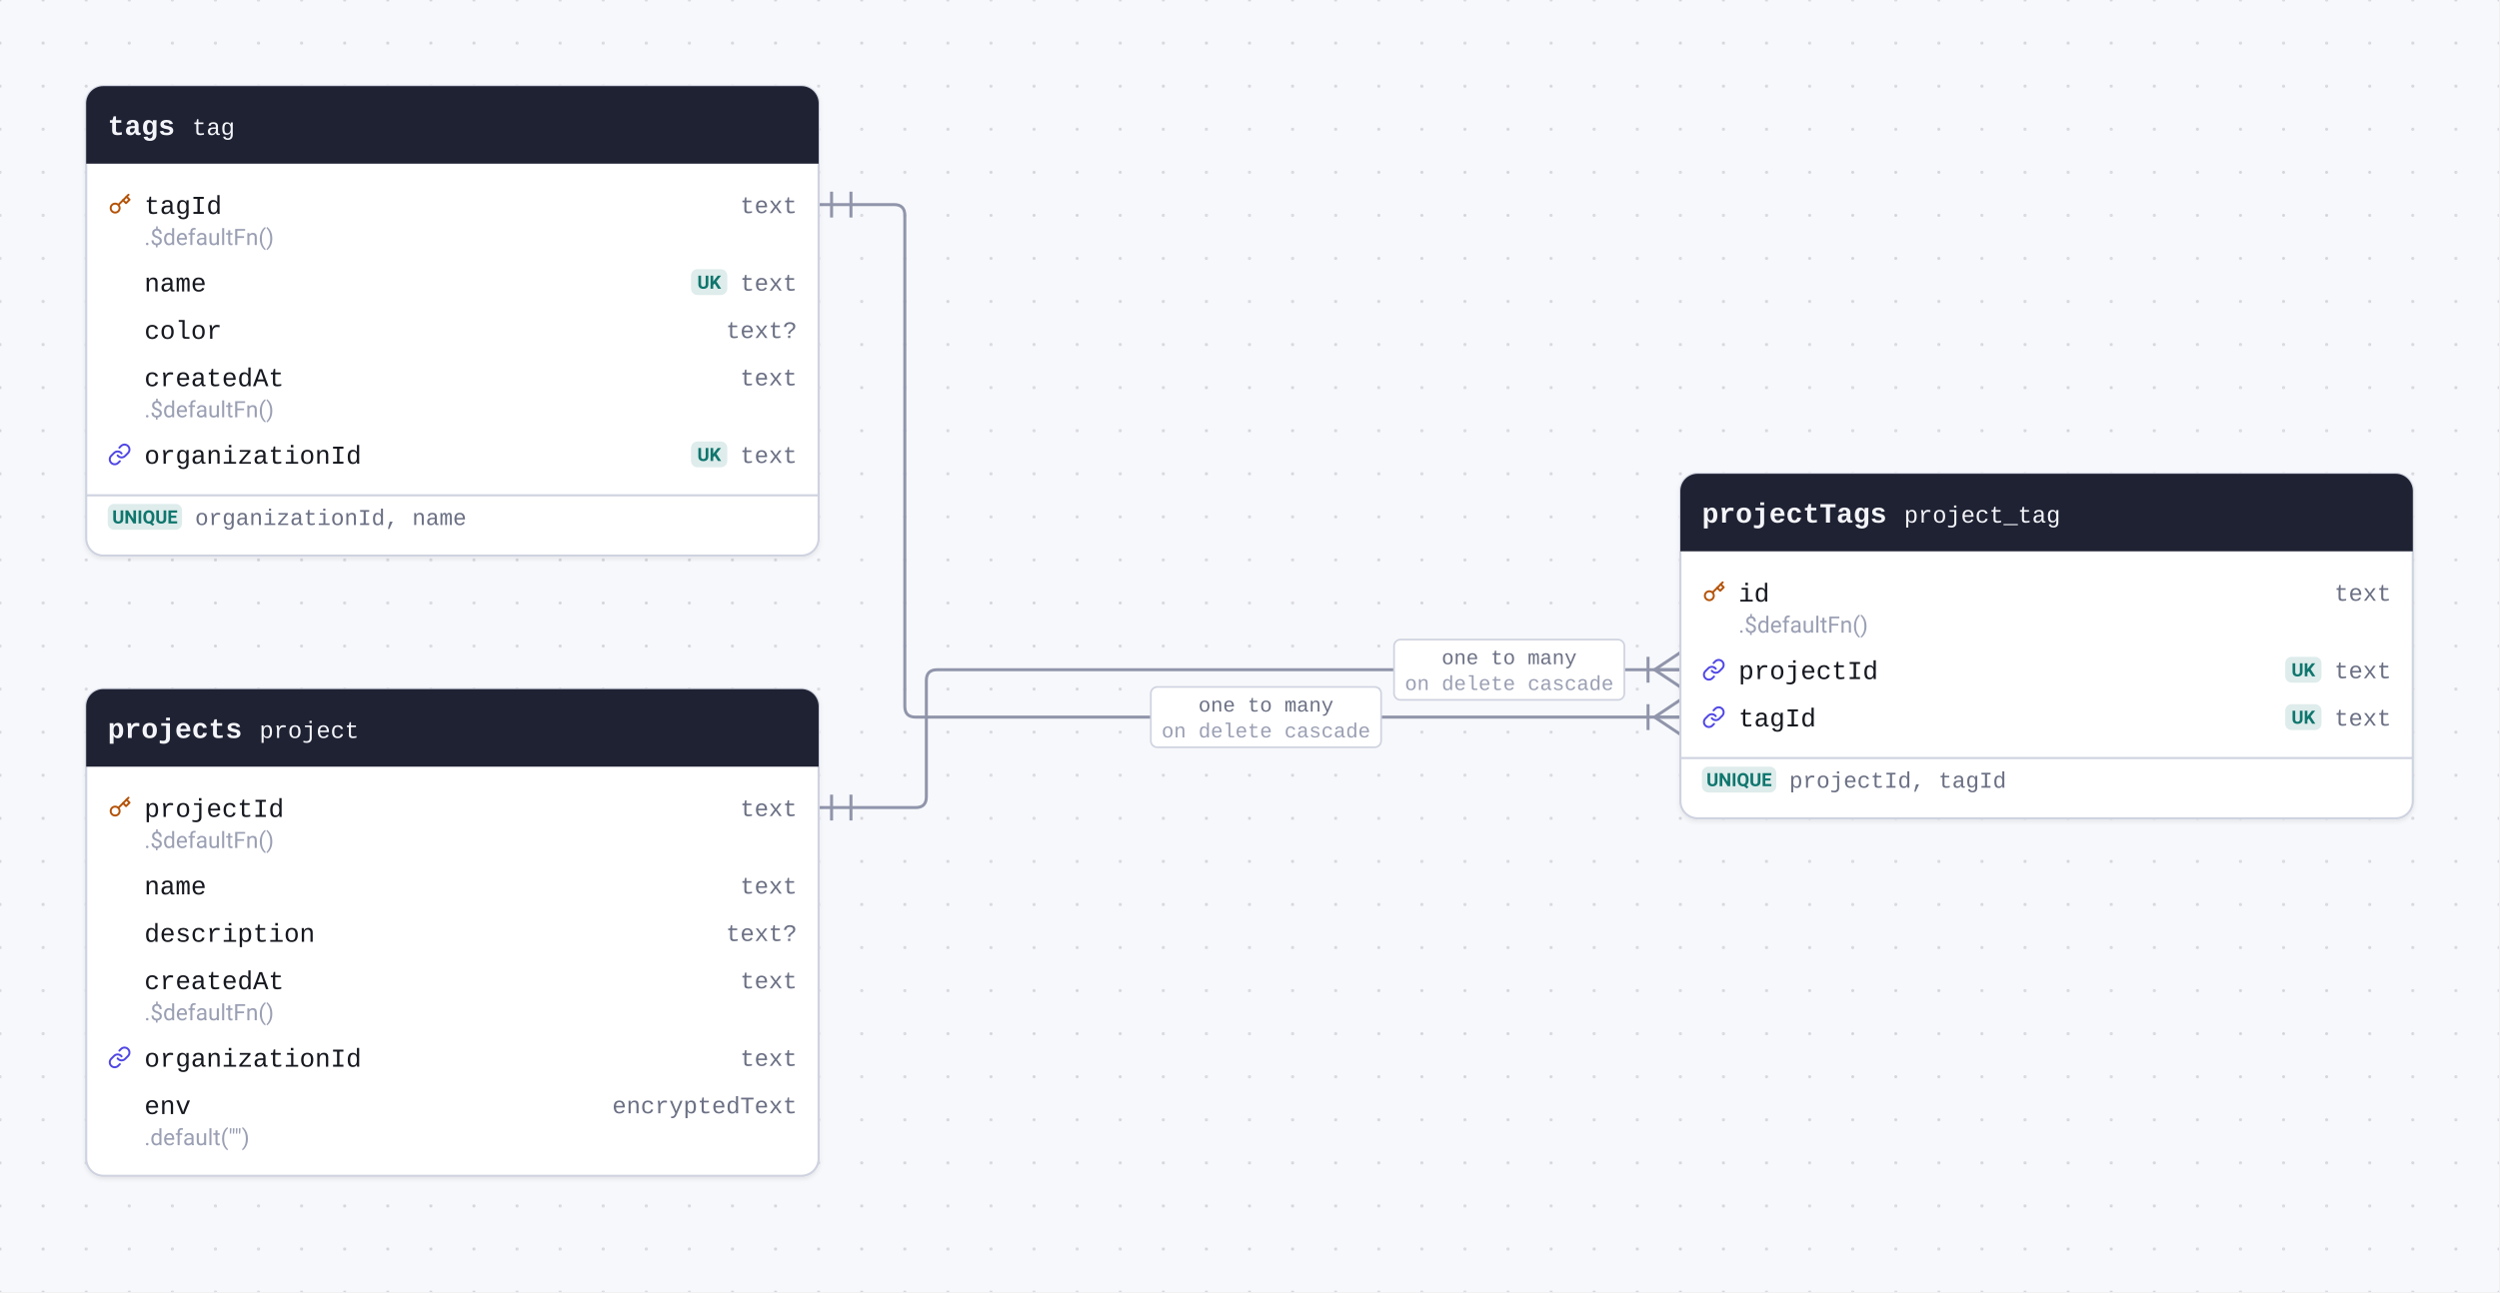
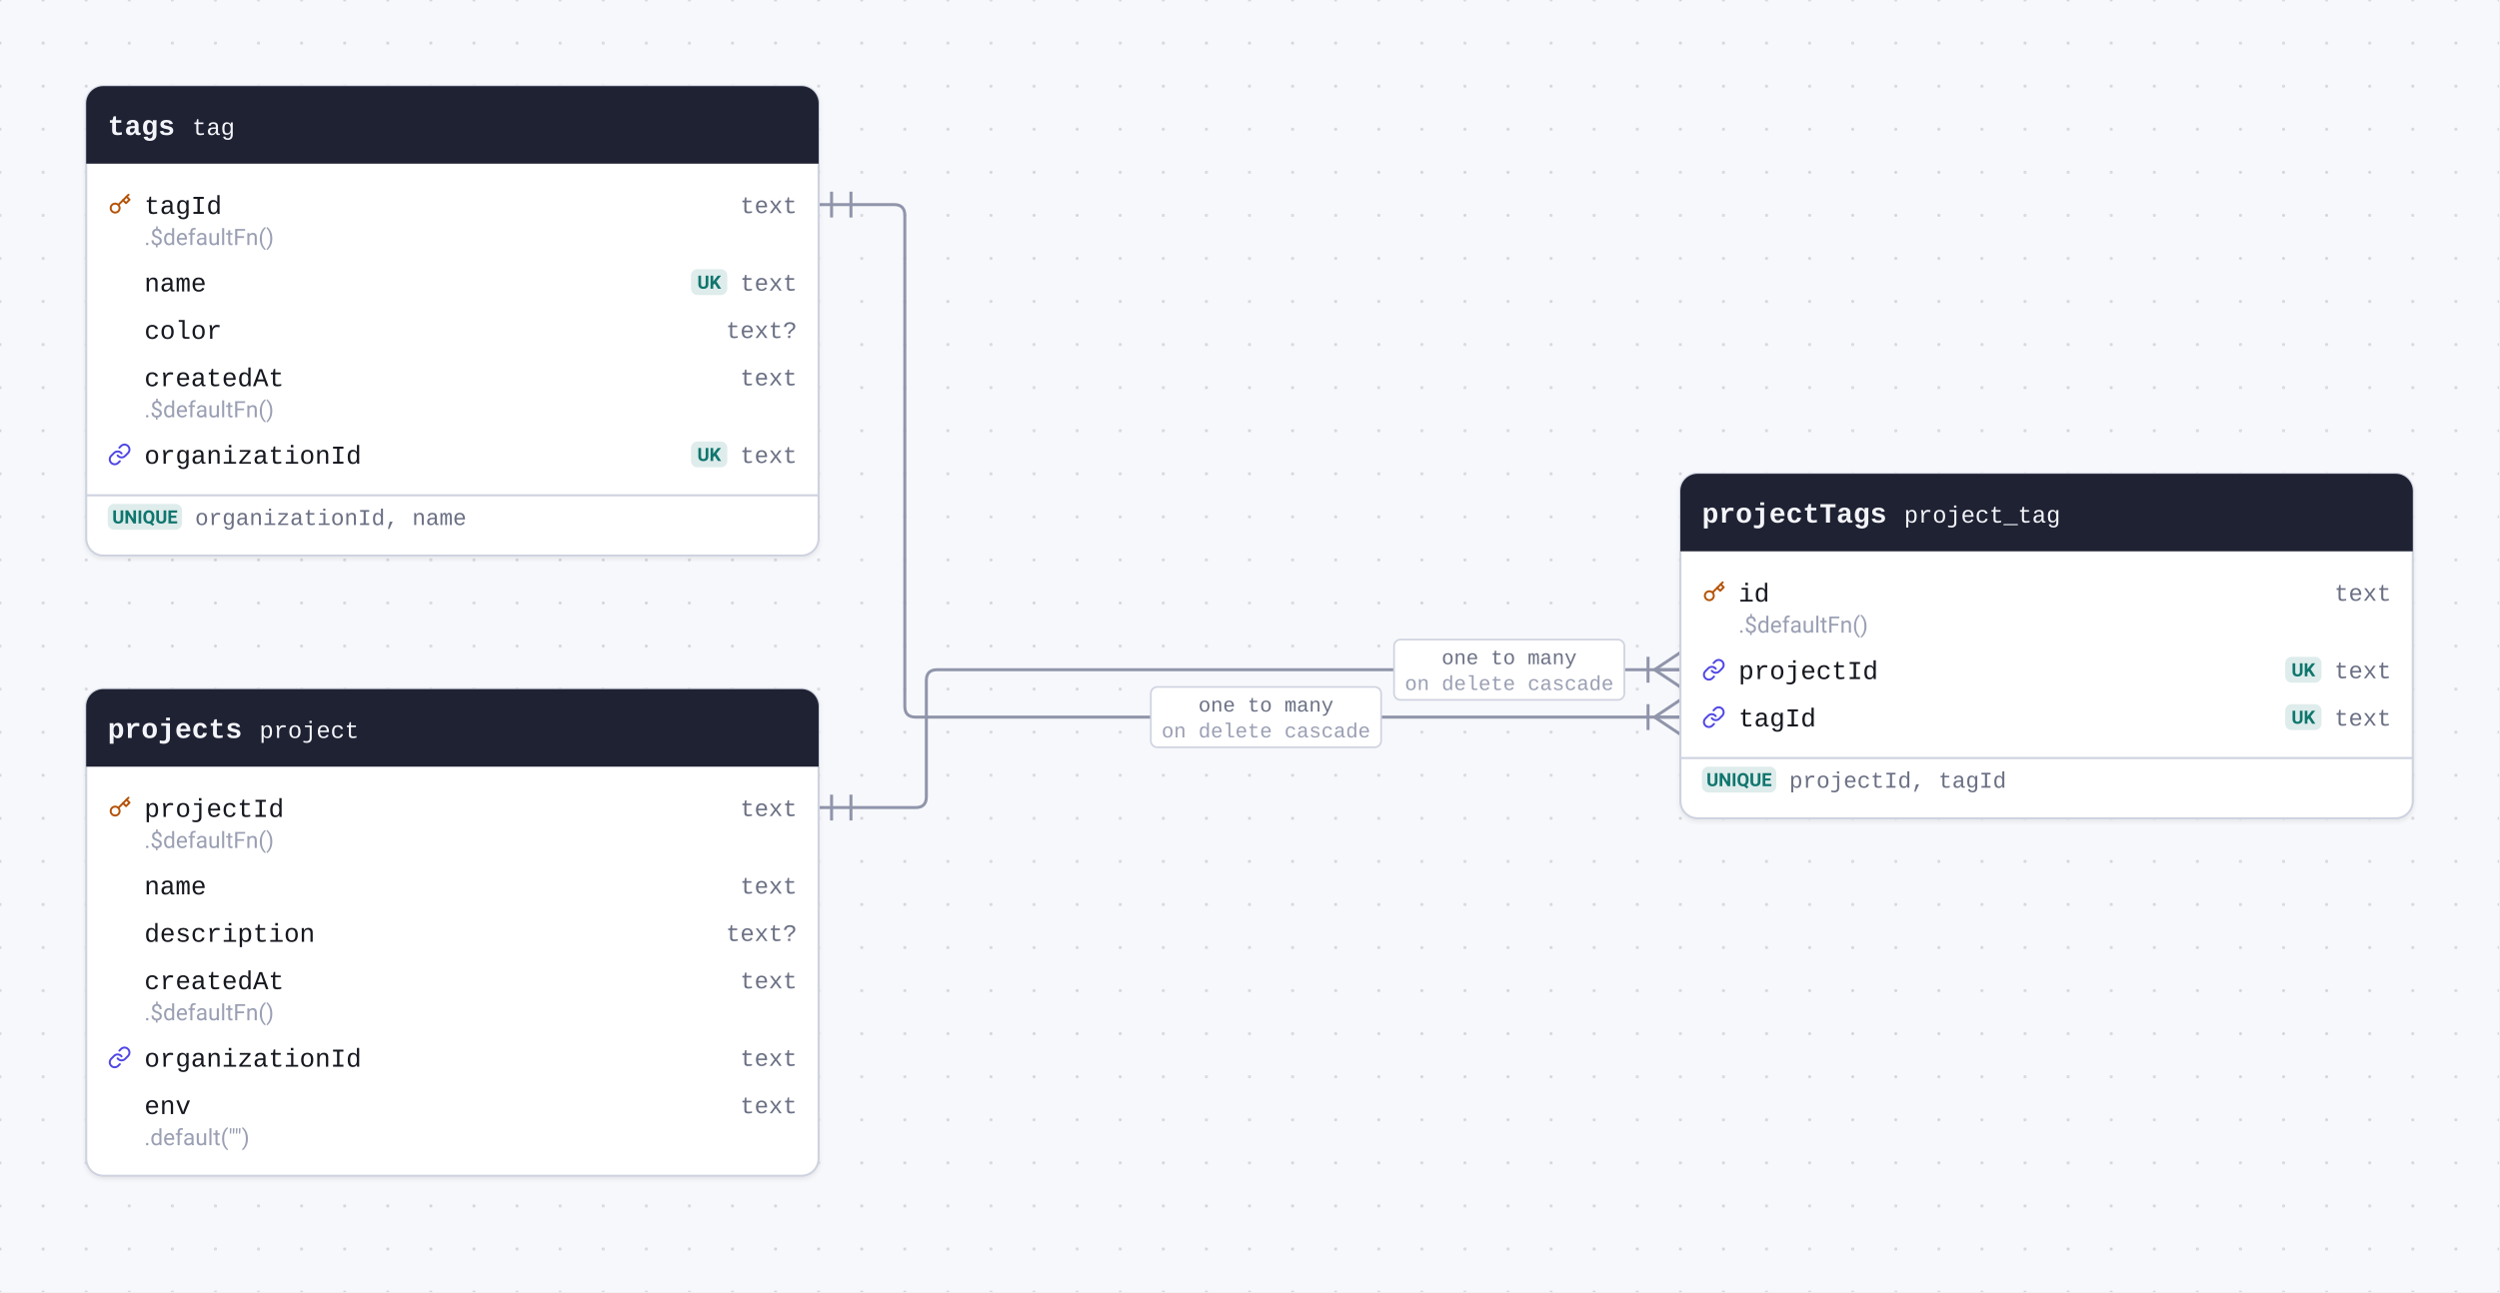
<svg xmlns="http://www.w3.org/2000/svg" width="1160" height="600" viewBox="0 0 1160 600">
  <defs>
    <pattern id="dots" x="-0.7" y="-0.7" width="20" height="20" patternUnits="userSpaceOnUse">
      <circle cx="0.7" cy="0.7" r="0.7" fill="#d4d4dc" />
    </pattern>
    <filter id="node-shadow" x="-5%" y="-5%" width="110%" height="115%">
      <feDropShadow dx="0" dy="1" stdDeviation="1" flood-color="#000000" flood-opacity="0.08" />
    </filter>
  </defs>
  <rect x="0" y="0" width="1160" height="600" fill="#f7f8fb" />
  <rect x="0" y="0" width="1160" height="600" fill="url(#dots)" />
  <g class="relation-edge">
    <path d="M380 375L400 375L 425,375Q 430,375 430,370L 430,316Q 430,311 435,311L760 311L780 311" fill="none" stroke="#9095ab" stroke-width="1.4" />
    <g transform="translate(380 375) scale(-1 1)" fill="none" stroke="#9095ab" stroke-width="1.4">
      <path d="M-6 -6 L-6 6" />
      <path d="M-15 -6 L-15 6" />
    </g>
    <g transform="translate(780 311)" fill="none" stroke="#9095ab" stroke-width="1.4">
      <path d="M0 -8 L-12 0 L0 8 M-12 0 L0 0" />
      <path d="M-15 -6 L-15 6" />
    </g>
  </g>
  <g class="relation-edge">
    <path d="M380 95L400 95L 415,95Q 420,95 420,100L 420,328Q 420,333 425,333L760 333L780 333" fill="none" stroke="#9095ab" stroke-width="1.4" />
    <g transform="translate(380 95) scale(-1 1)" fill="none" stroke="#9095ab" stroke-width="1.4">
      <path d="M-6 -6 L-6 6" />
      <path d="M-15 -6 L-15 6" />
    </g>
    <g transform="translate(780 333)" fill="none" stroke="#9095ab" stroke-width="1.4">
      <path d="M0 -8 L-12 0 L0 8 M-12 0 L0 0" />
      <path d="M-15 -6 L-15 6" />
    </g>
  </g>
  <g class="model-node">
    <clipPath id="node-clip-0">
      <rect x="40" y="320" width="340" height="226" rx="8" />
    </clipPath>
    <rect x="40" y="320" width="340" height="226" rx="8" fill="#ffffff" stroke="#cfd3e0" filter="url(#node-shadow)" />
    <rect x="40" y="320" width="340" height="36" fill="#1f2233" clip-path="url(#node-clip-0)" />
    <text x="50" y="342.68" font-family="ui-monospace, SF Mono, Menlo, Consolas, Liberation Mono, DejaVu Sans Mono, monospace" font-size="13" font-weight="700" fill="#f4f5fa">projects<tspan dx="8" font-size="11" font-weight="400" opacity="0.6">project</tspan>
    </text>
    <g transform="translate(50 369.5) scale(0.46)" fill="none" stroke="#b45309" stroke-width="2" stroke-linecap="round" stroke-linejoin="round">
      <circle cx="7.5" cy="15.5" r="4.5" />
      <path d="m21 2-9.6 9.6" />
      <path d="m15.5 7.5 3 3L22 7l-3-3" />
    </g>
    <text x="67" y="379.32" font-family="ui-monospace, SF Mono, Menlo, Consolas, Liberation Mono, DejaVu Sans Mono, monospace" font-size="12" fill="#16181f">projectId</text>
    <text x="370" y="378.96" font-family="ui-monospace, SF Mono, Menlo, Consolas, Liberation Mono, DejaVu Sans Mono, monospace" font-size="11" text-anchor="end" fill="#6b7084">text</text>
    <text x="67" y="393.78" font-family="ui-sans-serif, -apple-system, Segoe UI, Roboto, Helvetica Neue, Arial, DejaVu Sans, sans-serif" font-size="10.5" fill="#9a9fb3">.$defaultFn()</text>
    <text x="67" y="415.32" font-family="ui-monospace, SF Mono, Menlo, Consolas, Liberation Mono, DejaVu Sans Mono, monospace" font-size="12" fill="#16181f">name</text>
    <text x="370" y="414.96" font-family="ui-monospace, SF Mono, Menlo, Consolas, Liberation Mono, DejaVu Sans Mono, monospace" font-size="11" text-anchor="end" fill="#6b7084">text</text>
    <text x="67" y="437.32" font-family="ui-monospace, SF Mono, Menlo, Consolas, Liberation Mono, DejaVu Sans Mono, monospace" font-size="12" fill="#16181f">description</text>
    <text x="370" y="436.96" font-family="ui-monospace, SF Mono, Menlo, Consolas, Liberation Mono, DejaVu Sans Mono, monospace" font-size="11" text-anchor="end" fill="#6b7084">text?</text>
    <text x="67" y="459.32" font-family="ui-monospace, SF Mono, Menlo, Consolas, Liberation Mono, DejaVu Sans Mono, monospace" font-size="12" fill="#16181f">createdAt</text>
    <text x="370" y="458.96" font-family="ui-monospace, SF Mono, Menlo, Consolas, Liberation Mono, DejaVu Sans Mono, monospace" font-size="11" text-anchor="end" fill="#6b7084">text</text>
    <text x="67" y="473.78" font-family="ui-sans-serif, -apple-system, Segoe UI, Roboto, Helvetica Neue, Arial, DejaVu Sans, sans-serif" font-size="10.5" fill="#9a9fb3">.$defaultFn()</text>
    <g transform="translate(50 485.5) scale(0.46)" fill="none" stroke="#4f46e5" stroke-width="2" stroke-linecap="round" stroke-linejoin="round">
      <path d="M10 13a5 5 0 0 0 7.54.54l3-3a5 5 0 0 0-7.07-7.07l-1.72 1.71" />
      <path d="M14 11a5 5 0 0 0-7.54-.54l-3 3a5 5 0 0 0 7.07 7.07l1.71-1.71" />
    </g>
    <text x="67" y="495.32" font-family="ui-monospace, SF Mono, Menlo, Consolas, Liberation Mono, DejaVu Sans Mono, monospace" font-size="12" fill="#16181f">organizationId</text>
    <text x="370" y="494.96" font-family="ui-monospace, SF Mono, Menlo, Consolas, Liberation Mono, DejaVu Sans Mono, monospace" font-size="11" text-anchor="end" fill="#6b7084">text</text>
    <text x="67" y="517.32" font-family="ui-monospace, SF Mono, Menlo, Consolas, Liberation Mono, DejaVu Sans Mono, monospace" font-size="12" fill="#16181f">env</text>
-     <text x="370" y="516.96" font-family="ui-monospace, SF Mono, Menlo, Consolas, Liberation Mono, DejaVu Sans Mono, monospace" font-size="11" text-anchor="end" fill="#6b7084">encryptedText</text>
+     <text x="370" y="516.96" font-family="ui-monospace, SF Mono, Menlo, Consolas, Liberation Mono, DejaVu Sans Mono, monospace" font-size="11" text-anchor="end" fill="#6b7084">text</text>
    <text x="67" y="531.78" font-family="ui-sans-serif, -apple-system, Segoe UI, Roboto, Helvetica Neue, Arial, DejaVu Sans, sans-serif" font-size="10.5" fill="#9a9fb3">.default("")</text>
  </g>
  <g class="model-node">
    <clipPath id="node-clip-1">
      <rect x="40" y="40" width="340" height="218" rx="8" />
    </clipPath>
    <rect x="40" y="40" width="340" height="218" rx="8" fill="#ffffff" stroke="#cfd3e0" filter="url(#node-shadow)" />
    <rect x="40" y="40" width="340" height="36" fill="#1f2233" clip-path="url(#node-clip-1)" />
    <text x="50" y="62.68" font-family="ui-monospace, SF Mono, Menlo, Consolas, Liberation Mono, DejaVu Sans Mono, monospace" font-size="13" font-weight="700" fill="#f4f5fa">tags<tspan dx="8" font-size="11" font-weight="400" opacity="0.6">tag</tspan>
    </text>
    <g transform="translate(50 89.5) scale(0.46)" fill="none" stroke="#b45309" stroke-width="2" stroke-linecap="round" stroke-linejoin="round">
      <circle cx="7.5" cy="15.5" r="4.5" />
      <path d="m21 2-9.6 9.6" />
      <path d="m15.5 7.5 3 3L22 7l-3-3" />
    </g>
    <text x="67" y="99.32" font-family="ui-monospace, SF Mono, Menlo, Consolas, Liberation Mono, DejaVu Sans Mono, monospace" font-size="12" fill="#16181f">tagId</text>
    <text x="370" y="98.96" font-family="ui-monospace, SF Mono, Menlo, Consolas, Liberation Mono, DejaVu Sans Mono, monospace" font-size="11" text-anchor="end" fill="#6b7084">text</text>
    <text x="67" y="113.78" font-family="ui-sans-serif, -apple-system, Segoe UI, Roboto, Helvetica Neue, Arial, DejaVu Sans, sans-serif" font-size="10.5" fill="#9a9fb3">.$defaultFn()</text>
    <rect x="320.76" y="125" width="16.84" height="12" rx="3" fill="#0f766e" fill-opacity="0.14" />
    <text x="329.18" y="134.06" font-family="ui-sans-serif, -apple-system, Segoe UI, Roboto, Helvetica Neue, Arial, DejaVu Sans, sans-serif" font-size="8.5" font-weight="600" text-anchor="middle" fill="#0f766e">UK</text>
    <text x="67" y="135.32" font-family="ui-monospace, SF Mono, Menlo, Consolas, Liberation Mono, DejaVu Sans Mono, monospace" font-size="12" fill="#16181f">name</text>
    <text x="370" y="134.96" font-family="ui-monospace, SF Mono, Menlo, Consolas, Liberation Mono, DejaVu Sans Mono, monospace" font-size="11" text-anchor="end" fill="#6b7084">text</text>
    <text x="67" y="157.32" font-family="ui-monospace, SF Mono, Menlo, Consolas, Liberation Mono, DejaVu Sans Mono, monospace" font-size="12" fill="#16181f">color</text>
    <text x="370" y="156.96" font-family="ui-monospace, SF Mono, Menlo, Consolas, Liberation Mono, DejaVu Sans Mono, monospace" font-size="11" text-anchor="end" fill="#6b7084">text?</text>
    <text x="67" y="179.32" font-family="ui-monospace, SF Mono, Menlo, Consolas, Liberation Mono, DejaVu Sans Mono, monospace" font-size="12" fill="#16181f">createdAt</text>
    <text x="370" y="178.96" font-family="ui-monospace, SF Mono, Menlo, Consolas, Liberation Mono, DejaVu Sans Mono, monospace" font-size="11" text-anchor="end" fill="#6b7084">text</text>
    <text x="67" y="193.78" font-family="ui-sans-serif, -apple-system, Segoe UI, Roboto, Helvetica Neue, Arial, DejaVu Sans, sans-serif" font-size="10.5" fill="#9a9fb3">.$defaultFn()</text>
    <g transform="translate(50 205.5) scale(0.46)" fill="none" stroke="#4f46e5" stroke-width="2" stroke-linecap="round" stroke-linejoin="round">
      <path d="M10 13a5 5 0 0 0 7.54.54l3-3a5 5 0 0 0-7.07-7.07l-1.72 1.71" />
      <path d="M14 11a5 5 0 0 0-7.54-.54l-3 3a5 5 0 0 0 7.07 7.07l1.71-1.71" />
    </g>
    <rect x="320.76" y="205" width="16.84" height="12" rx="3" fill="#0f766e" fill-opacity="0.14" />
    <text x="329.18" y="214.06" font-family="ui-sans-serif, -apple-system, Segoe UI, Roboto, Helvetica Neue, Arial, DejaVu Sans, sans-serif" font-size="8.5" font-weight="600" text-anchor="middle" fill="#0f766e">UK</text>
    <text x="67" y="215.32" font-family="ui-monospace, SF Mono, Menlo, Consolas, Liberation Mono, DejaVu Sans Mono, monospace" font-size="12" fill="#16181f">organizationId</text>
    <text x="370" y="214.96" font-family="ui-monospace, SF Mono, Menlo, Consolas, Liberation Mono, DejaVu Sans Mono, monospace" font-size="11" text-anchor="end" fill="#6b7084">text</text>
    <path d="M40 230H380" stroke="#cfd3e0" stroke-width="1" />
    <rect x="50" y="234" width="34.52" height="12" rx="3" fill="#0f766e" fill-opacity="0.14" />
    <text x="67.26" y="243.06" font-family="ui-sans-serif, -apple-system, Segoe UI, Roboto, Helvetica Neue, Arial, DejaVu Sans, sans-serif" font-size="8.5" font-weight="600" text-anchor="middle" fill="#0f766e">UNIQUE</text>
    <text x="90.52" y="243.78" font-family="ui-monospace, SF Mono, Menlo, Consolas, Liberation Mono, DejaVu Sans Mono, monospace" font-size="10.5" fill="#6b7084">organizationId, name</text>
  </g>
  <g class="model-node">
    <clipPath id="node-clip-2">
      <rect x="780" y="220" width="340" height="160" rx="8" />
    </clipPath>
    <rect x="780" y="220" width="340" height="160" rx="8" fill="#ffffff" stroke="#cfd3e0" filter="url(#node-shadow)" />
    <rect x="780" y="220" width="340" height="36" fill="#1f2233" clip-path="url(#node-clip-2)" />
    <text x="790" y="242.68" font-family="ui-monospace, SF Mono, Menlo, Consolas, Liberation Mono, DejaVu Sans Mono, monospace" font-size="13" font-weight="700" fill="#f4f5fa">projectTags<tspan dx="8" font-size="11" font-weight="400" opacity="0.6">project_tag</tspan>
    </text>
    <g transform="translate(790 269.5) scale(0.46)" fill="none" stroke="#b45309" stroke-width="2" stroke-linecap="round" stroke-linejoin="round">
      <circle cx="7.5" cy="15.5" r="4.5" />
      <path d="m21 2-9.6 9.6" />
      <path d="m15.5 7.5 3 3L22 7l-3-3" />
    </g>
    <text x="807" y="279.32" font-family="ui-monospace, SF Mono, Menlo, Consolas, Liberation Mono, DejaVu Sans Mono, monospace" font-size="12" fill="#16181f">id</text>
    <text x="1110" y="278.96" font-family="ui-monospace, SF Mono, Menlo, Consolas, Liberation Mono, DejaVu Sans Mono, monospace" font-size="11" text-anchor="end" fill="#6b7084">text</text>
    <text x="807" y="293.78" font-family="ui-sans-serif, -apple-system, Segoe UI, Roboto, Helvetica Neue, Arial, DejaVu Sans, sans-serif" font-size="10.5" fill="#9a9fb3">.$defaultFn()</text>
    <g transform="translate(790 305.5) scale(0.46)" fill="none" stroke="#4f46e5" stroke-width="2" stroke-linecap="round" stroke-linejoin="round">
      <path d="M10 13a5 5 0 0 0 7.54.54l3-3a5 5 0 0 0-7.07-7.07l-1.72 1.71" />
      <path d="M14 11a5 5 0 0 0-7.54-.54l-3 3a5 5 0 0 0 7.07 7.07l1.71-1.71" />
    </g>
    <rect x="1060.76" y="305" width="16.84" height="12" rx="3" fill="#0f766e" fill-opacity="0.14" />
    <text x="1069.18" y="314.06" font-family="ui-sans-serif, -apple-system, Segoe UI, Roboto, Helvetica Neue, Arial, DejaVu Sans, sans-serif" font-size="8.5" font-weight="600" text-anchor="middle" fill="#0f766e">UK</text>
    <text x="807" y="315.32" font-family="ui-monospace, SF Mono, Menlo, Consolas, Liberation Mono, DejaVu Sans Mono, monospace" font-size="12" fill="#16181f">projectId</text>
    <text x="1110" y="314.96" font-family="ui-monospace, SF Mono, Menlo, Consolas, Liberation Mono, DejaVu Sans Mono, monospace" font-size="11" text-anchor="end" fill="#6b7084">text</text>
    <g transform="translate(790 327.5) scale(0.46)" fill="none" stroke="#4f46e5" stroke-width="2" stroke-linecap="round" stroke-linejoin="round">
      <path d="M10 13a5 5 0 0 0 7.54.54l3-3a5 5 0 0 0-7.07-7.07l-1.72 1.71" />
      <path d="M14 11a5 5 0 0 0-7.54-.54l-3 3a5 5 0 0 0 7.07 7.07l1.71-1.71" />
    </g>
    <rect x="1060.76" y="327" width="16.84" height="12" rx="3" fill="#0f766e" fill-opacity="0.14" />
    <text x="1069.18" y="336.06" font-family="ui-sans-serif, -apple-system, Segoe UI, Roboto, Helvetica Neue, Arial, DejaVu Sans, sans-serif" font-size="8.5" font-weight="600" text-anchor="middle" fill="#0f766e">UK</text>
    <text x="807" y="337.32" font-family="ui-monospace, SF Mono, Menlo, Consolas, Liberation Mono, DejaVu Sans Mono, monospace" font-size="12" fill="#16181f">tagId</text>
    <text x="1110" y="336.96" font-family="ui-monospace, SF Mono, Menlo, Consolas, Liberation Mono, DejaVu Sans Mono, monospace" font-size="11" text-anchor="end" fill="#6b7084">text</text>
    <path d="M780 352H1120" stroke="#cfd3e0" stroke-width="1" />
    <rect x="790" y="356" width="34.52" height="12" rx="3" fill="#0f766e" fill-opacity="0.14" />
    <text x="807.26" y="365.06" font-family="ui-sans-serif, -apple-system, Segoe UI, Roboto, Helvetica Neue, Arial, DejaVu Sans, sans-serif" font-size="8.5" font-weight="600" text-anchor="middle" fill="#0f766e">UNIQUE</text>
    <text x="830.52" y="365.78" font-family="ui-monospace, SF Mono, Menlo, Consolas, Liberation Mono, DejaVu Sans Mono, monospace" font-size="10.5" fill="#6b7084">projectId, tagId</text>
  </g>
  <g class="relation-label">
    <rect x="647.1" y="297" width="106.9" height="28" rx="3" fill="#ffffff" stroke="#cfd3e0" stroke-width="0.8" />
    <text x="700.55" y="308.42" font-family="ui-monospace, SF Mono, Menlo, Consolas, Liberation Mono, DejaVu Sans Mono, monospace" font-size="9.5" text-anchor="middle" fill="#6b7084">one to many</text>
    <text x="700.55" y="320.42" font-family="ui-monospace, SF Mono, Menlo, Consolas, Liberation Mono, DejaVu Sans Mono, monospace" font-size="9.5" text-anchor="middle" fill="#9a9fb3">on delete cascade</text>
  </g>
  <g class="relation-label">
    <rect x="534.2" y="319" width="106.9" height="28" rx="3" fill="#ffffff" stroke="#cfd3e0" stroke-width="0.8" />
    <text x="587.65" y="330.42" font-family="ui-monospace, SF Mono, Menlo, Consolas, Liberation Mono, DejaVu Sans Mono, monospace" font-size="9.5" text-anchor="middle" fill="#6b7084">one to many</text>
    <text x="587.65" y="342.42" font-family="ui-monospace, SF Mono, Menlo, Consolas, Liberation Mono, DejaVu Sans Mono, monospace" font-size="9.5" text-anchor="middle" fill="#9a9fb3">on delete cascade</text>
  </g>
</svg>
